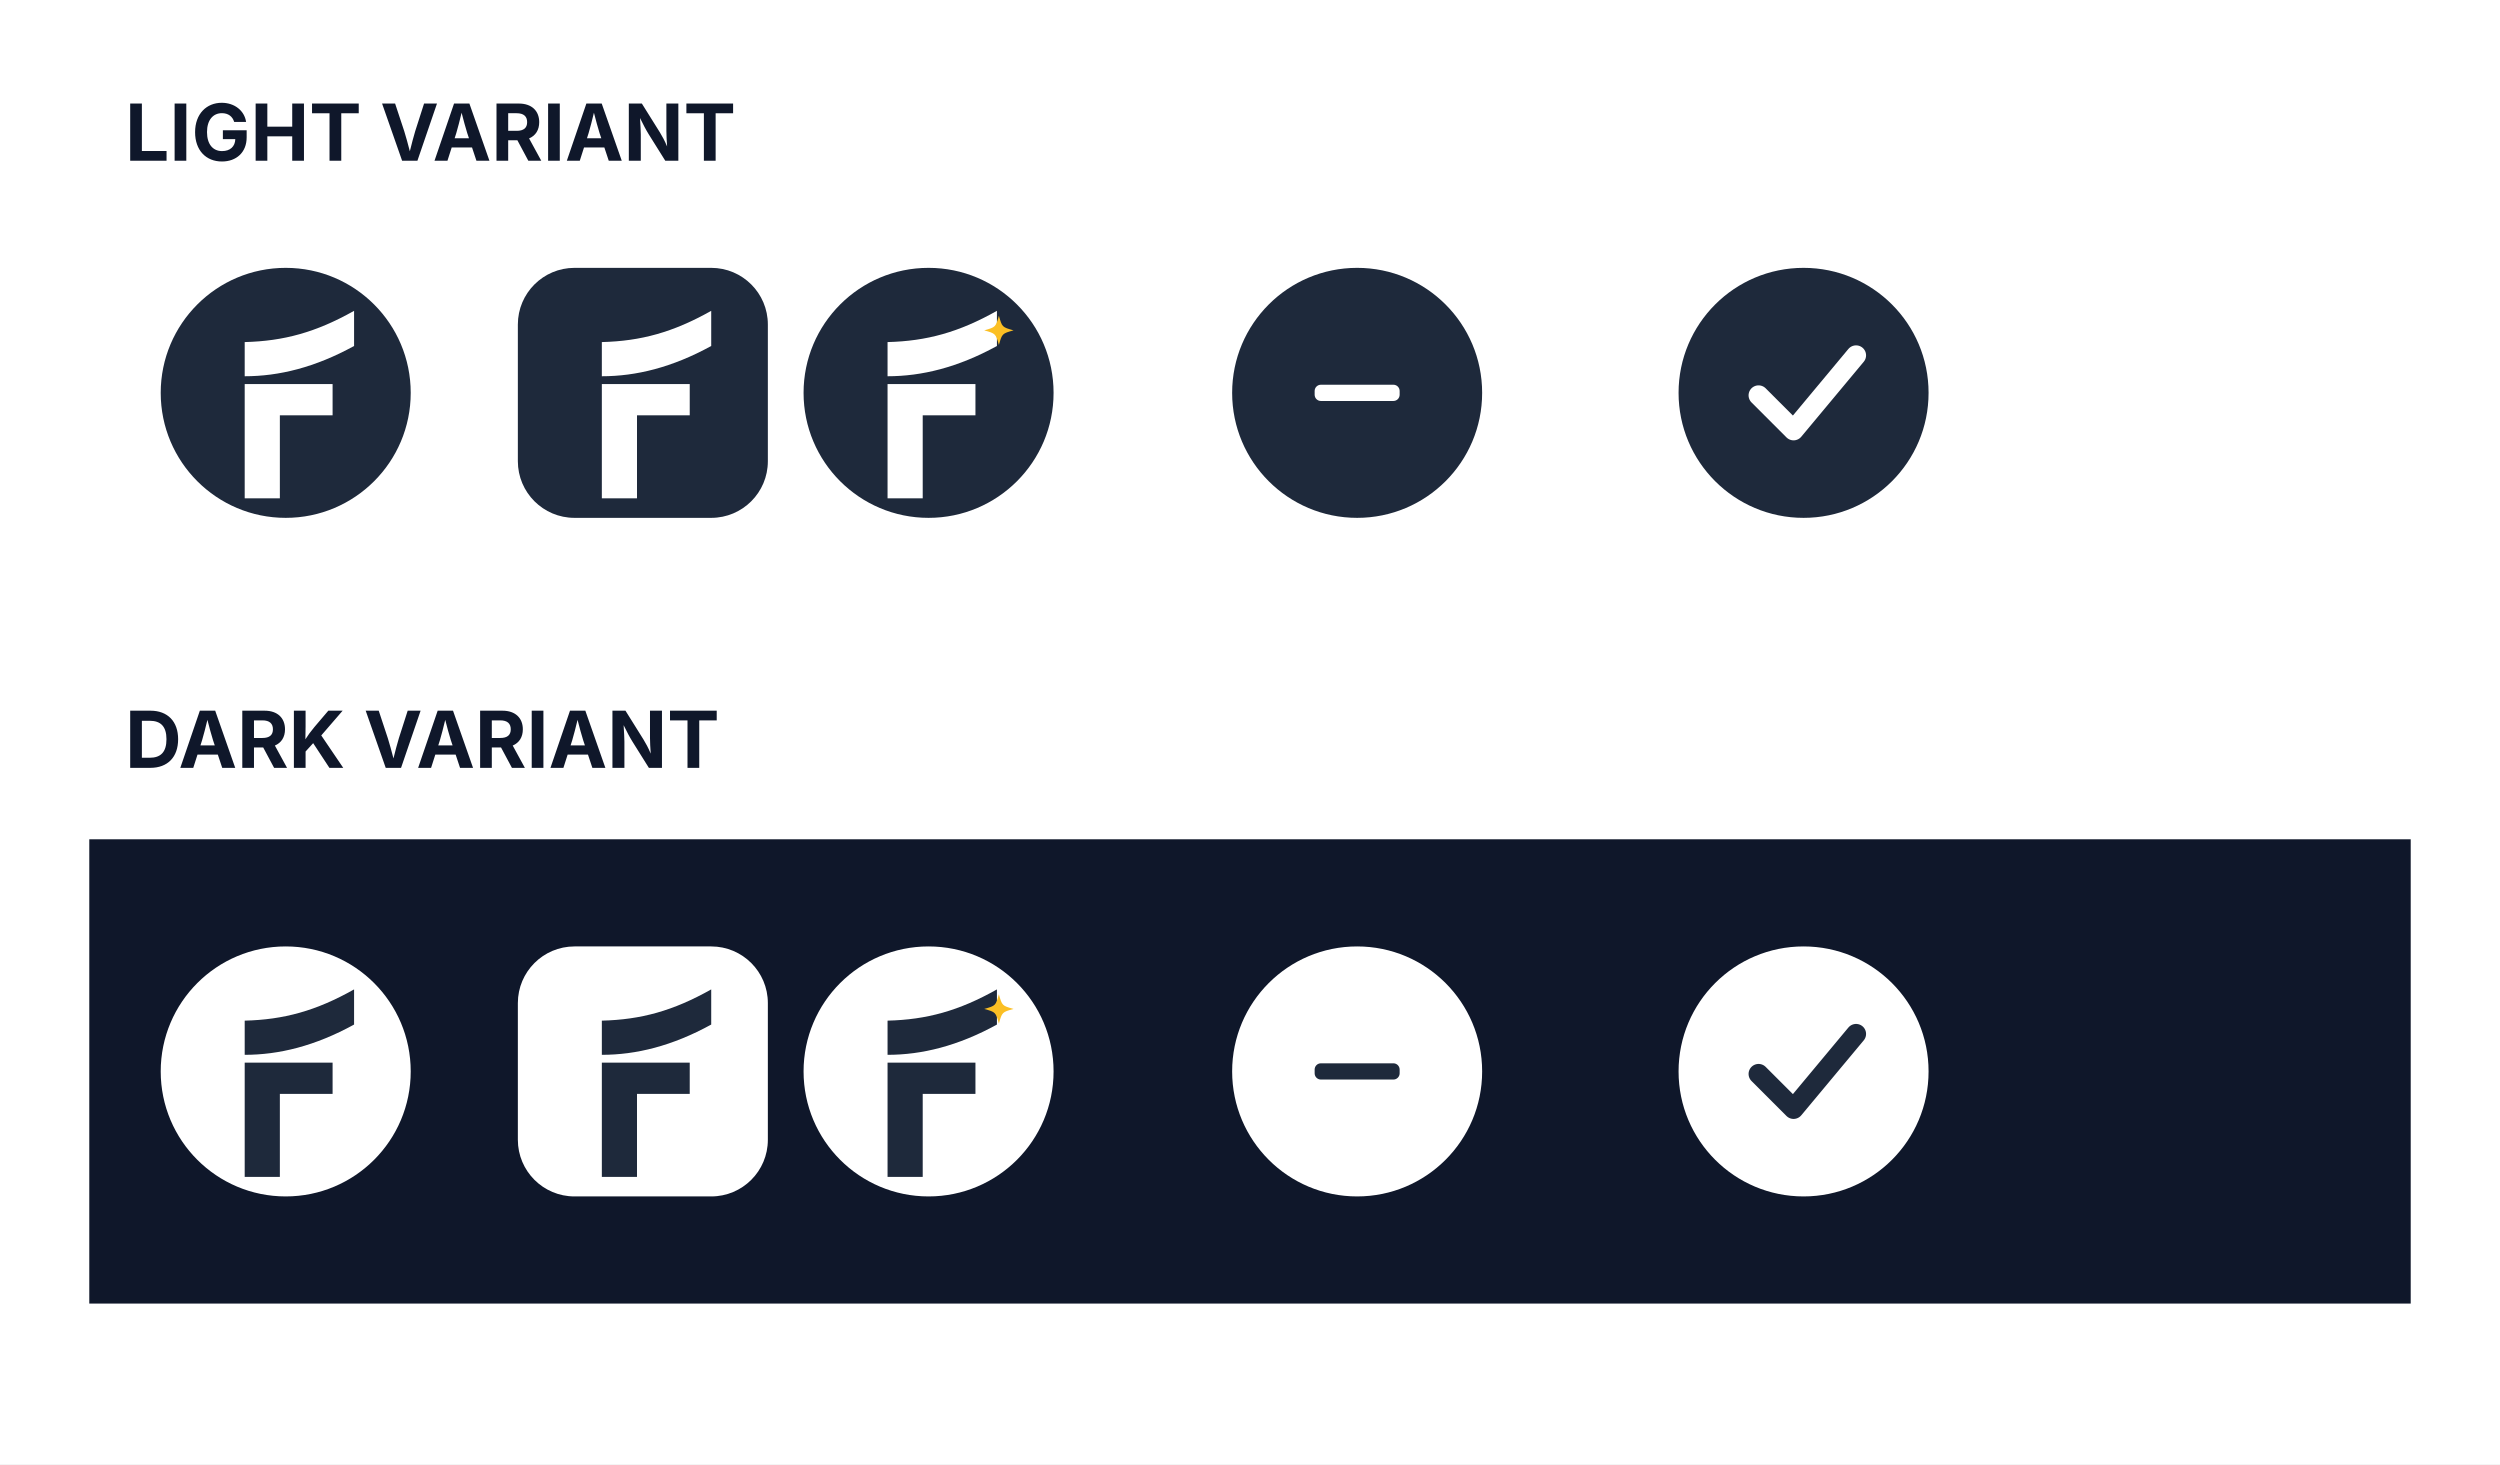
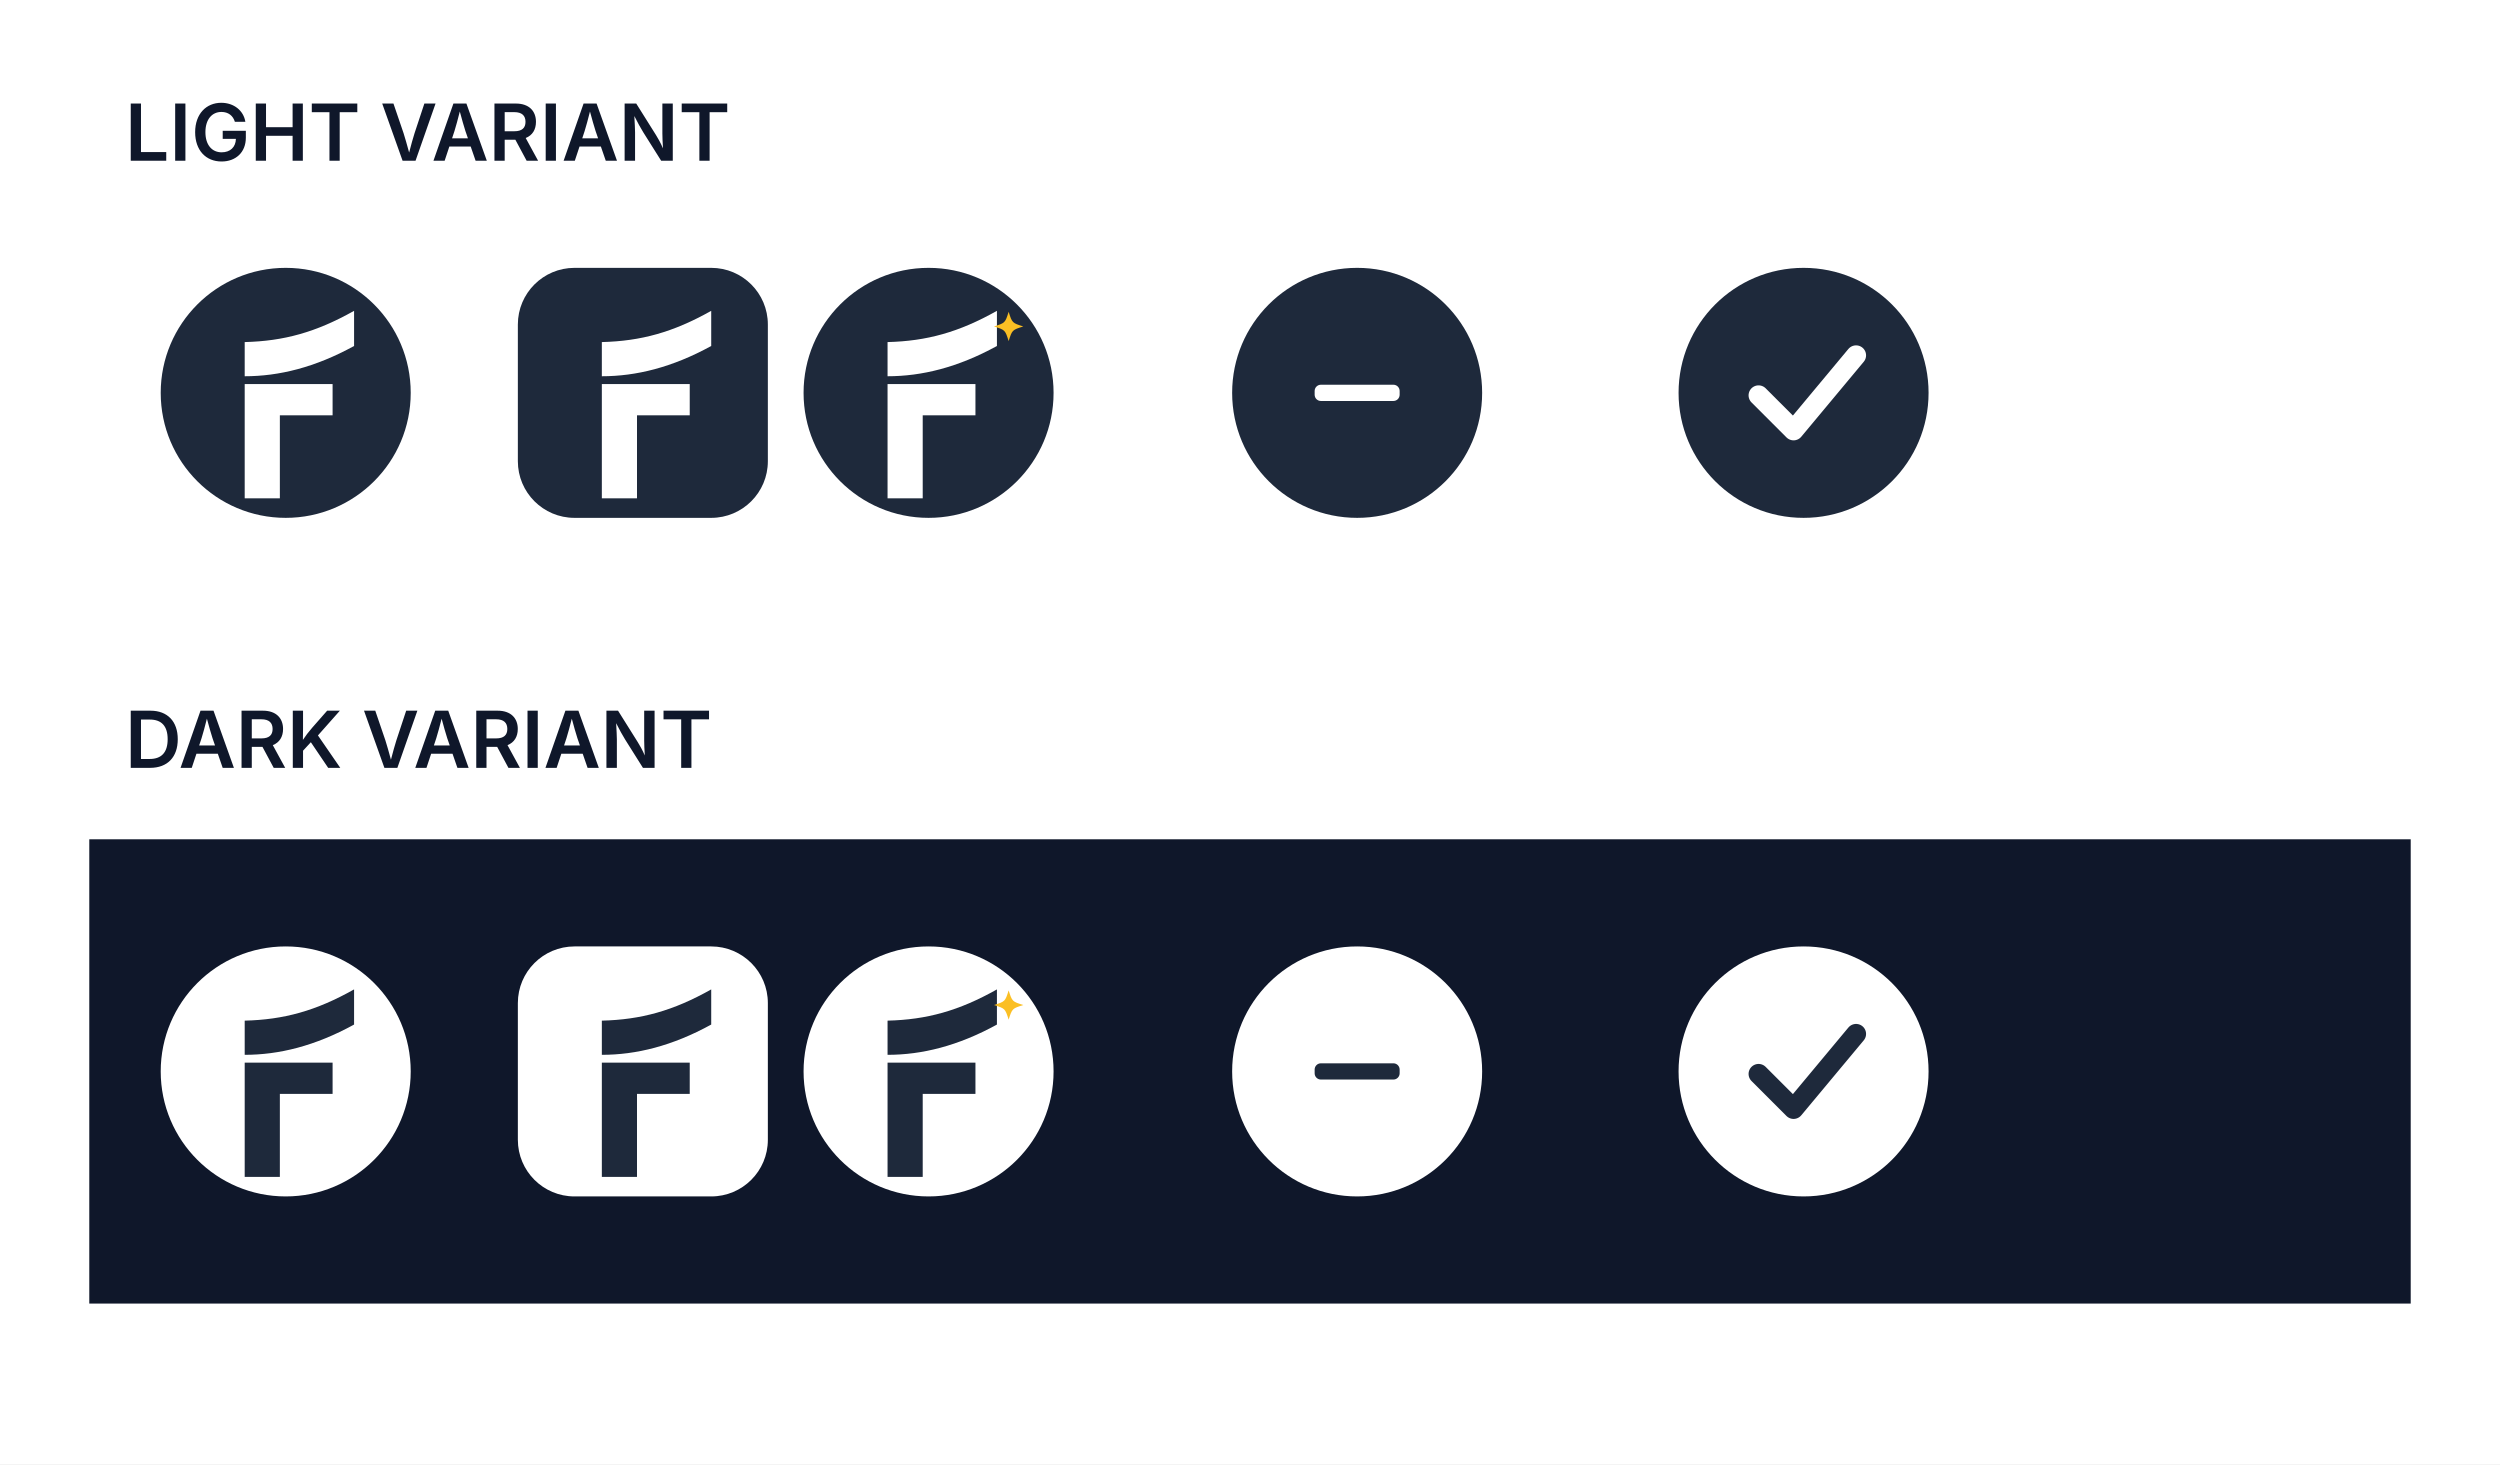
- <svg xmlns="http://www.w3.org/2000/svg" width="1400" height="820" viewBox="0 0 1400 820" role="img" aria-label="Fronei notification status icons">
+ <svg xmlns="http://www.w3.org/2000/svg" width="1400" height="820" viewBox="0 0 1400 820" role="img" aria-label="Fronei notification and status icons">
  <defs>
    <style>
      .wordmark {
        font-family: Inter, Geist, ui-sans-serif, system-ui, -apple-system, BlinkMacSystemFont, "Segoe UI", sans-serif;
+         font-weight: 700;
+         letter-spacing: -0.045em;
+       }
+       .label {
+         font-family: Inter, Geist, ui-sans-serif, system-ui, -apple-system, BlinkMacSystemFont, "Segoe UI", sans-serif;
        font-weight: 600;
-         letter-spacing: -0.045em;
      }
    </style>
  </defs>
  <rect width="1400" height="820" fill="#FFFFFF" />
-   <text x="70" y="90" font-family="Inter, ui-sans-serif, system-ui" font-size="44" font-weight="700" fill="#0F172A">LIGHT VARIANT</text>
-   <circle cx="160" cy="220" r="70" fill="#1E293B" />
-   <g transform="translate(90,150) scale(0.546875)">
+   <text x="70" y="90" class="label" font-size="44" fill="#0F172A">LIGHT VARIANT</text>
+   <g>
+     <circle cx="160" cy="220" r="70" fill="#1E293B" />
+     <g transform="translate(90,150) scale(0.546875)">
+       <path d="M86 119 H176 V151 H122 V236 H86 Z" fill="#FFFFFF" />
+       <path d="M86 76 C126 75 159 66 198 44 V80 C158 102 121 111 86 111 Z" fill="#FFFFFF" />
+     </g>
+   </g>
+   <g transform="translate(290,150) scale(0.546875)">
+     <rect x="0" y="0" width="256" height="256" rx="58" fill="#1E293B" />
    <path d="M86 119 H176 V151 H122 V236 H86 Z" fill="#FFFFFF" />
    <path d="M86 76 C126 75 159 66 198 44 V80 C158 102 121 111 86 111 Z" fill="#FFFFFF" />
  </g>
-   <g transform="translate(290,150) scale(0.546875)">
-     <rect width="256" height="256" rx="58" fill="#1E293B" />
-     <path d="M86 119 H176 V151 H122 V236 H86 Z" fill="#FFFFFF" />
-     <path d="M86 76 C126 75 159 66 198 44 V80 C158 102 121 111 86 111 Z" fill="#FFFFFF" />
-   </g>
-   <circle cx="520" cy="220" r="70" fill="#1E293B" />
-   <g transform="translate(450,150) scale(0.546875)">
-     <path d="M86 119 H176 V151 H122 V236 H86 Z" fill="#FFFFFF" />
-     <path d="M86 76 C126 75 159 66 198 44 V80 C158 102 121 111 86 111 Z" fill="#FFFFFF" />
-     <path d="M200 49 C203.3 60.7 203.3 60.7 215 64              C203.3 67.3 203.3 67.3 200 79              C196.7 67.3 196.7 67.3 185 64              C196.7 60.7 196.7 60.7 200 49 Z" fill="#FBBF24" />
+   <g>
+     <circle cx="520" cy="220" r="70" fill="#1E293B" />
+     <g transform="translate(450,150) scale(0.546875)">
+       <path d="M86 119 H176 V151 H122 V236 H86 Z" fill="#FFFFFF" />
+       <path d="M86 76 C126 75 159 66 198 44 V80 C158 102 121 111 86 111 Z" fill="#FFFFFF" />
+       <path d="M210 45              C213.6 56.4 213.6 56.4 225 60              C213.6 63.6 213.6 63.6 210 75              C206.4 63.6 206.4 63.6 195 60              C206.4 56.4 206.4 56.4 210 45 Z" fill="#FBBF24" />
+     </g>
  </g>
  <circle cx="760" cy="220" r="70" fill="#1E293B" />
  <rect x="736.2" y="215.45" width="47.6" height="9.1" rx="3.5" fill="#FFFFFF" />
  <circle cx="1010" cy="220" r="70" fill="#1E293B" />
  <path d="M 984.8 221.4 L 1004.4 241.0 L 1039.4 199.0" fill="none" stroke="#FFFFFF" stroke-width="11.2" stroke-linecap="round" stroke-linejoin="round" />
-   <text x="70" y="430" font-family="Inter, ui-sans-serif, system-ui" font-size="44" font-weight="700" fill="#0F172A">DARK VARIANT</text>
+   <text x="70" y="430" class="label" font-size="44" fill="#0F172A">DARK VARIANT</text>
  <rect x="50" y="470" width="1300" height="260" fill="#0F172A" />
-   <circle cx="160" cy="600" r="70" fill="#FFFFFF" />
-   <g transform="translate(90,530) scale(0.546875)">
+   <g>
+     <circle cx="160" cy="600" r="70" fill="#FFFFFF" />
+     <g transform="translate(90,530) scale(0.546875)">
+       <path d="M86 119 H176 V151 H122 V236 H86 Z" fill="#1E293B" />
+       <path d="M86 76 C126 75 159 66 198 44 V80 C158 102 121 111 86 111 Z" fill="#1E293B" />
+     </g>
+   </g>
+   <g transform="translate(290,530) scale(0.546875)">
+     <rect x="0" y="0" width="256" height="256" rx="58" fill="#FFFFFF" />
    <path d="M86 119 H176 V151 H122 V236 H86 Z" fill="#1E293B" />
    <path d="M86 76 C126 75 159 66 198 44 V80 C158 102 121 111 86 111 Z" fill="#1E293B" />
  </g>
-   <g transform="translate(290,530) scale(0.546875)">
-     <rect width="256" height="256" rx="58" fill="#FFFFFF" />
-     <path d="M86 119 H176 V151 H122 V236 H86 Z" fill="#1E293B" />
-     <path d="M86 76 C126 75 159 66 198 44 V80 C158 102 121 111 86 111 Z" fill="#1E293B" />
-   </g>
-   <circle cx="520" cy="600" r="70" fill="#FFFFFF" />
-   <g transform="translate(450,530) scale(0.546875)">
-     <path d="M86 119 H176 V151 H122 V236 H86 Z" fill="#1E293B" />
-     <path d="M86 76 C126 75 159 66 198 44 V80 C158 102 121 111 86 111 Z" fill="#1E293B" />
-     <path d="M200 49 C203.3 60.7 203.3 60.7 215 64              C203.3 67.3 203.3 67.3 200 79              C196.7 67.3 196.7 67.3 185 64              C196.7 60.7 196.7 60.7 200 49 Z" fill="#FBBF24" />
+   <g>
+     <circle cx="520" cy="600" r="70" fill="#FFFFFF" />
+     <g transform="translate(450,530) scale(0.546875)">
+       <path d="M86 119 H176 V151 H122 V236 H86 Z" fill="#1E293B" />
+       <path d="M86 76 C126 75 159 66 198 44 V80 C158 102 121 111 86 111 Z" fill="#1E293B" />
+       <path d="M210 45              C213.6 56.4 213.6 56.4 225 60              C213.6 63.6 213.6 63.6 210 75              C206.4 63.6 206.4 63.6 195 60              C206.4 56.4 206.4 56.4 210 45 Z" fill="#FBBF24" />
+     </g>
  </g>
  <circle cx="760" cy="600" r="70" fill="#FFFFFF" />
  <rect x="736.2" y="595.45" width="47.6" height="9.1" rx="3.5" fill="#1E293B" />
  <circle cx="1010" cy="600" r="70" fill="#FFFFFF" />
  <path d="M 984.8 601.4 L 1004.4 621.0 L 1039.4 579.0" fill="none" stroke="#1E293B" stroke-width="11.2" stroke-linecap="round" stroke-linejoin="round" />
</svg>
